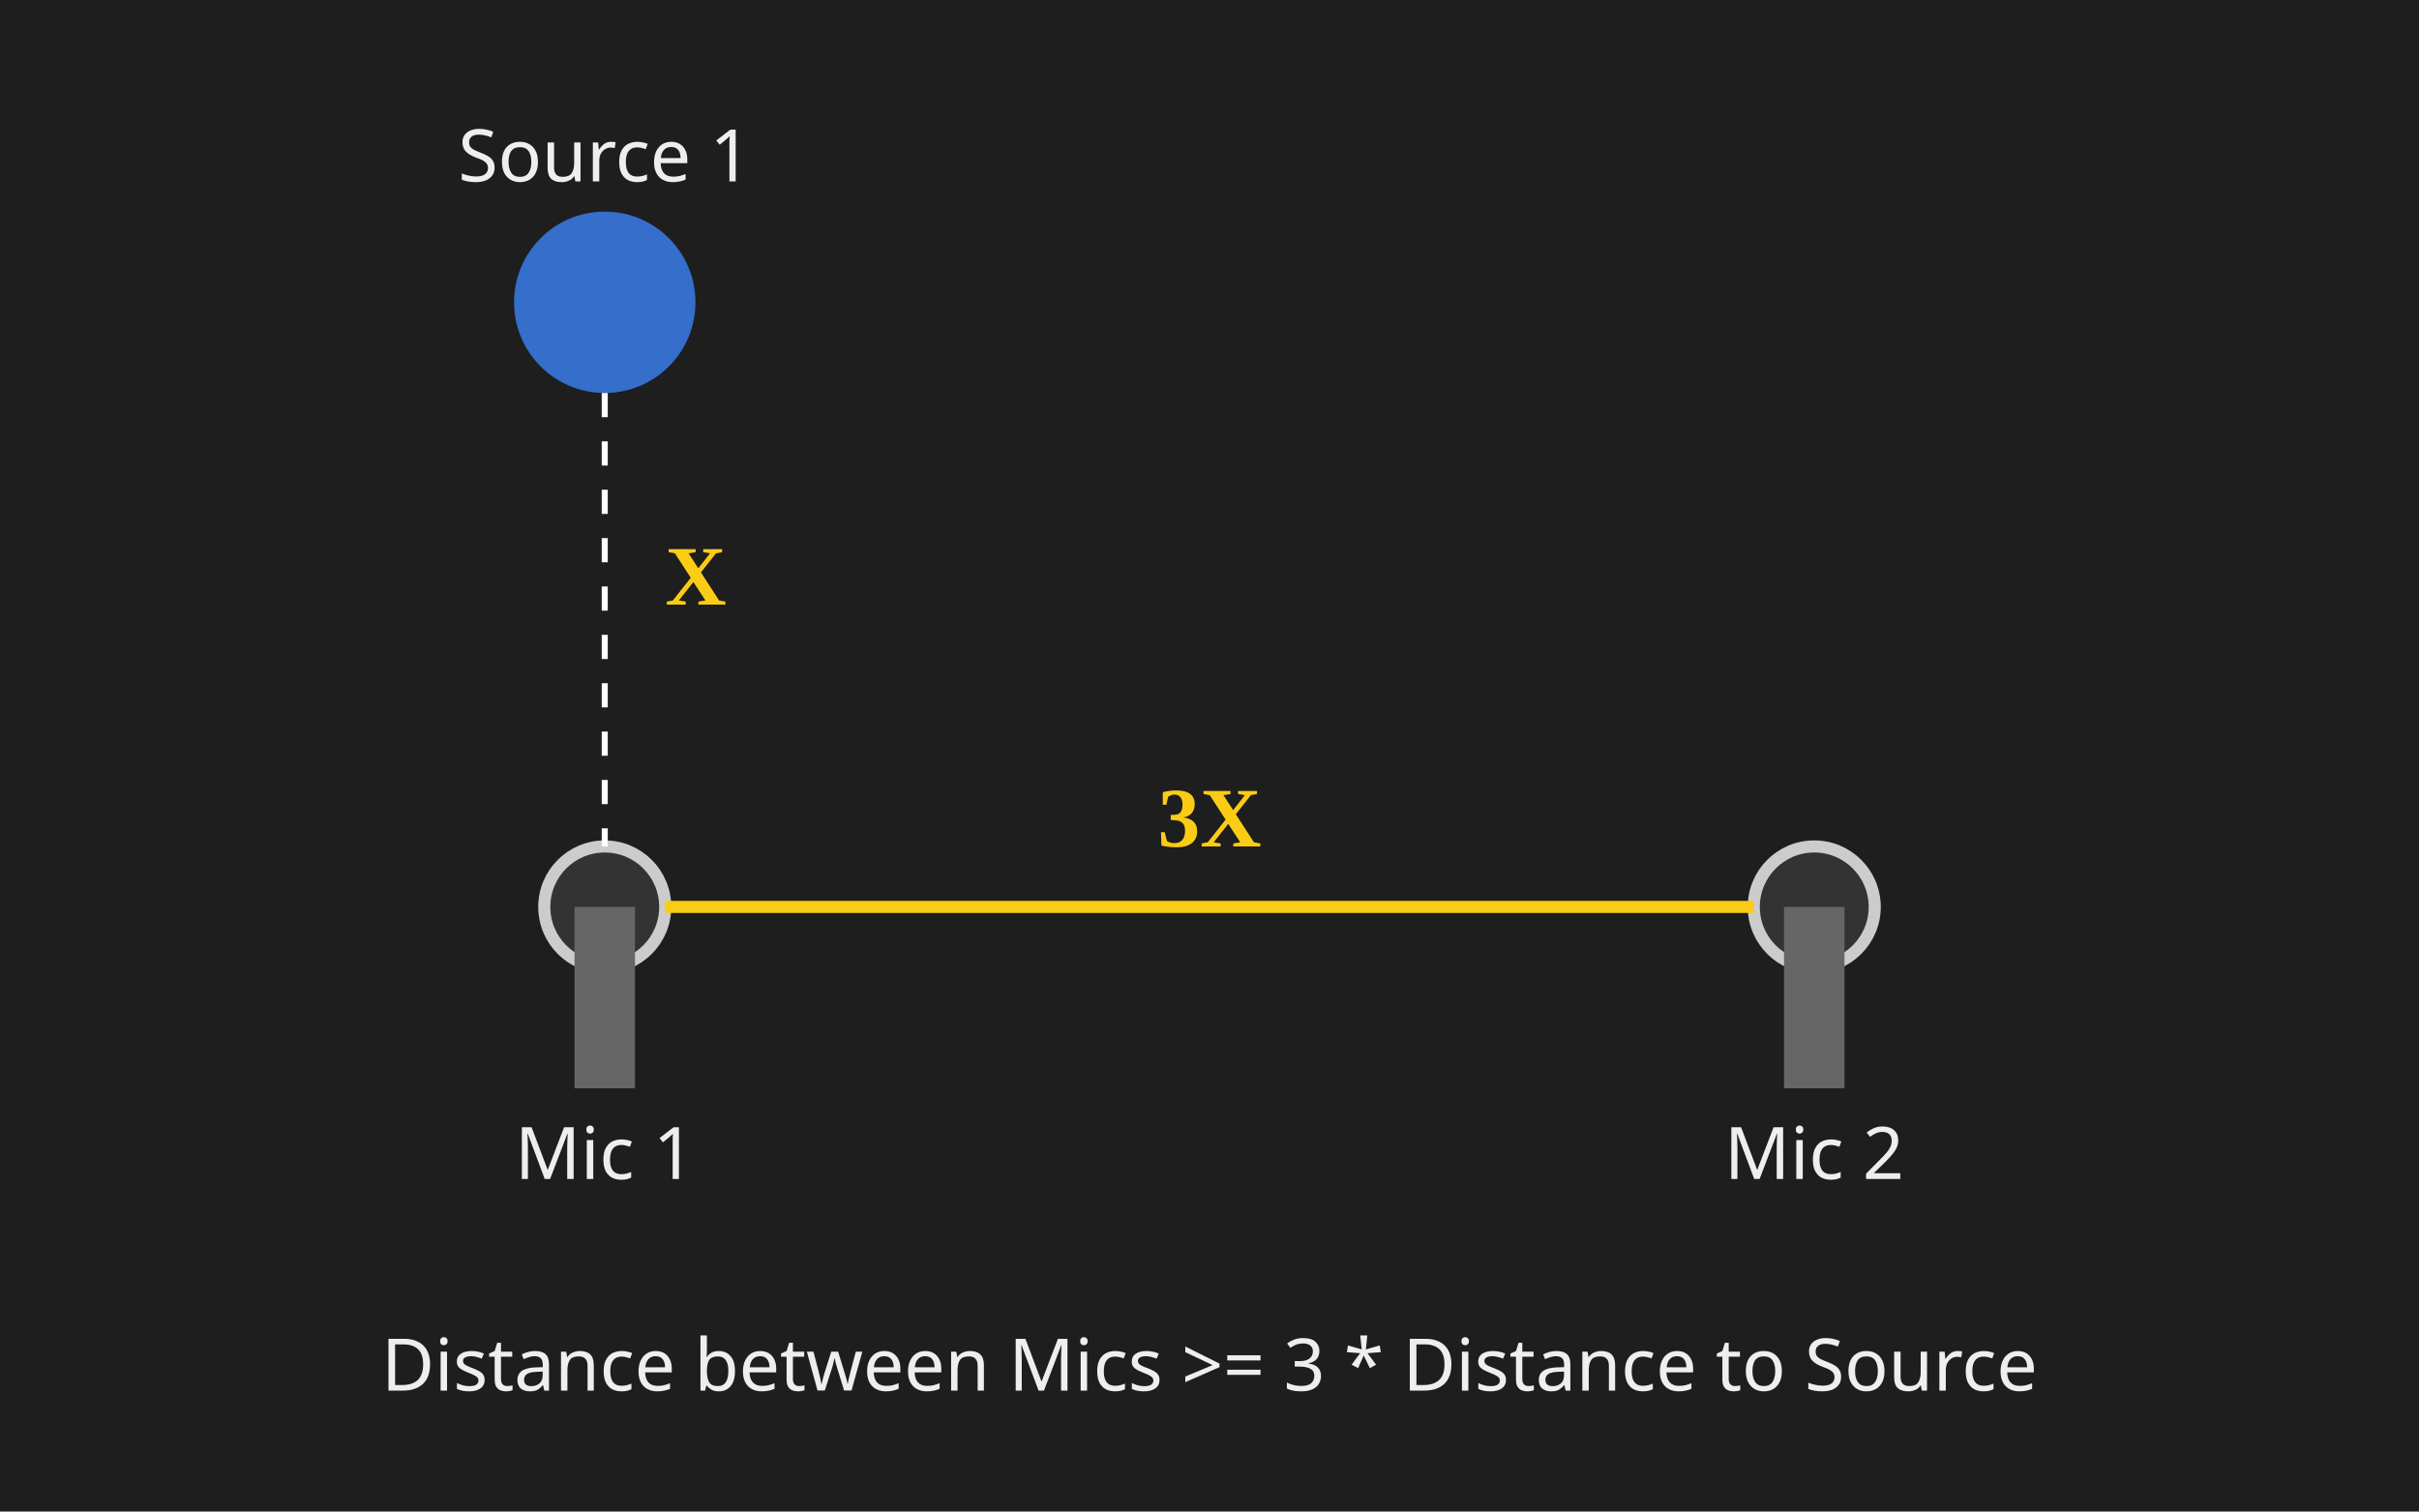
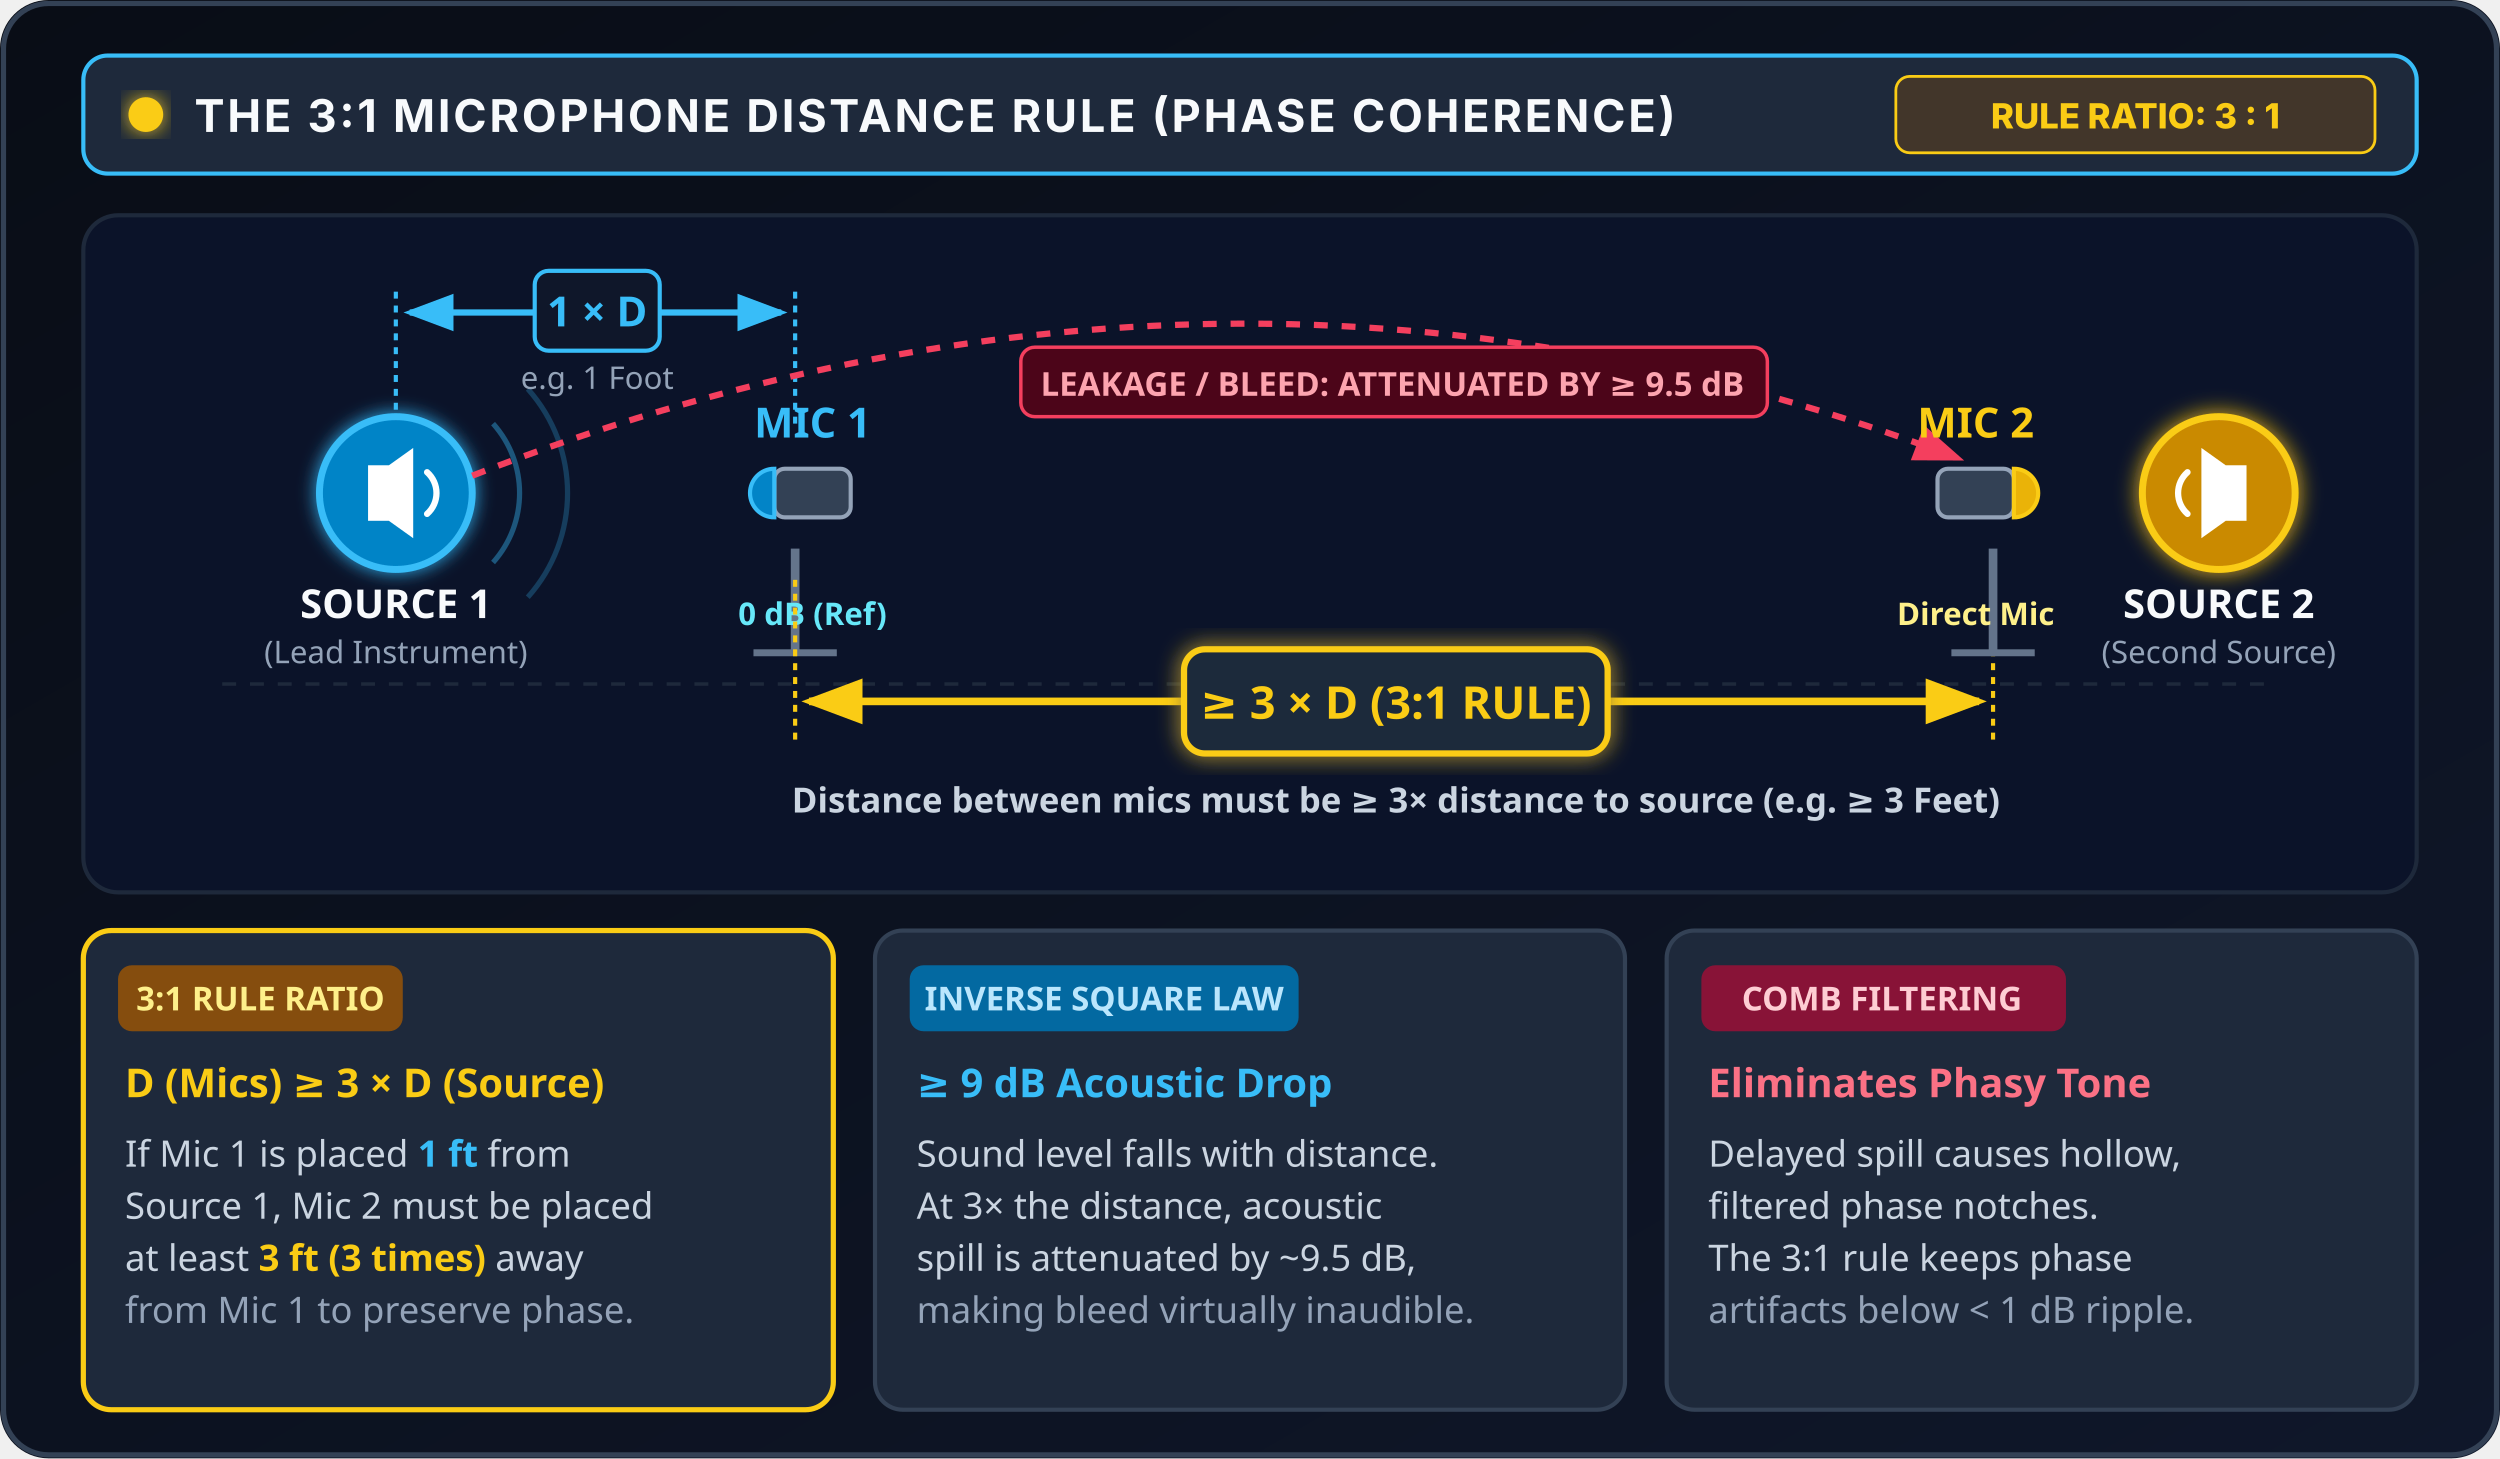
- <svg xmlns="http://www.w3.org/2000/svg" width="400" height="250">
+ <svg xmlns="http://www.w3.org/2000/svg" width="720" height="420" viewBox="0 0 720 420" fill="none">
  <defs>
-     <style>
-       .text { font-family: sans-serif; fill: #eee; font-size: 12px; }
-       .dist { font-size: 14px; font-weight: bold; fill: #facc15; }
-     </style>
+     <linearGradient id="bg-grad" x1="0%" y1="0%" x2="100%" y2="100%">
+       <stop offset="0%" stop-color="#090d16" />
+       <stop offset="100%" stop-color="#0f172a" />
+     </linearGradient>
+     <filter id="glow-gold" x="-20%" y="-20%" width="140%" height="140%">
+       <feGaussianBlur stdDeviation="3" result="blur" />
+       <feMerge>
+         <feMergeNode in="blur" />
+         <feMergeNode in="SourceGraphic" />
+       </feMerge>
+     </filter>
+     <filter id="glow-cyan" x="-20%" y="-20%" width="140%" height="140%">
+       <feGaussianBlur stdDeviation="2.5" result="blur" />
+       <feMerge>
+         <feMergeNode in="blur" />
+         <feMergeNode in="SourceGraphic" />
+       </feMerge>
+     </filter>
+     <marker id="arrow-gold" markerWidth="8" markerHeight="6" refX="7" refY="3" orient="auto">
+       <polygon points="0 0, 8 3, 0 6" fill="#facc15" />
+     </marker>
+     <marker id="arrow-gold-rev" markerWidth="8" markerHeight="6" refX="1" refY="3" orient="auto">
+       <polygon points="8 0, 0 3, 8 6" fill="#facc15" />
+     </marker>
+     <marker id="arrow-cyan" markerWidth="8" markerHeight="6" refX="7" refY="3" orient="auto">
+       <polygon points="0 0, 8 3, 0 6" fill="#38bdf8" />
+     </marker>
+     <marker id="arrow-cyan-rev" markerWidth="8" markerHeight="6" refX="1" refY="3" orient="auto">
+       <polygon points="8 0, 0 3, 8 6" fill="#38bdf8" />
+     </marker>
+     <marker id="arrow-red" markerWidth="8" markerHeight="6" refX="7" refY="3" orient="auto">
+       <polygon points="0 0, 8 3, 0 6" fill="#f43f5e" />
+     </marker>
  </defs>
-   <rect width="100%" height="100%" fill="#1e1e1e" />
-   <circle cx="100" cy="150" r="10" fill="#333" stroke="#ccc" stroke-width="2" />
-   <rect x="95" y="150" width="10" height="30" fill="#666" />
-   <text x="100" y="195" text-anchor="middle" class="text">Mic 1</text>
-   <circle cx="100" cy="50" r="15" fill="#3b82f6" opacity="0.8" />
-   <text x="100" y="30" text-anchor="middle" class="text">Source 1</text>
-   <line x1="100" y1="65" x2="100" y2="140" stroke="#fff" stroke-dasharray="4" />
-   <text x="110" y="100" class="dist">X</text>
-   <circle cx="300" cy="150" r="10" fill="#333" stroke="#ccc" stroke-width="2" />
-   <rect x="295" y="150" width="10" height="30" fill="#666" />
-   <text x="300" y="195" text-anchor="middle" class="text">Mic 2</text>
-   <line x1="110" y1="150" x2="290" y2="150" stroke="#facc15" stroke-width="2" />
-   <text x="200" y="140" text-anchor="middle" class="dist">3X</text>
-   <text x="200" y="230" text-anchor="middle" class="text" fill="#fff" font-size="14">Distance between Mics &gt;= 3 * Distance to Source</text>
+   <rect width="720" height="420" rx="14" fill="url(#bg-grad)" />
+   <rect x="1" y="1" width="718" height="418" rx="13" stroke="#334155" stroke-width="1.5" />
+   <g transform="translate(24, 16)">
+     <rect x="0" y="0" width="672" height="34" rx="7" fill="#1e293b" stroke="#38bdf8" stroke-width="1.2" />
+     <circle cx="18" cy="17" r="5" fill="#facc15" filter="url(#glow-gold)" />
+     <text x="32" y="22" fill="#f8fafc" font-family="system-ui, -apple-system, sans-serif" font-size="13" font-weight="700" letter-spacing="0.8">THE 3:1 MICROPHONE DISTANCE RULE (PHASE COHERENCE)</text>
+     <rect x="522" y="6" width="138" height="22" rx="4" fill="#854d0e" fill-opacity="0.35" stroke="#facc15" stroke-width="0.8" />
+     <text x="591" y="21" fill="#facc15" font-family="system-ui, -apple-system, sans-serif" font-size="10" font-weight="800" text-anchor="middle">RULE RATIO: 3 : 1</text>
+   </g>
+   <g transform="translate(24, 62)">
+     <rect x="0" y="0" width="672" height="195" rx="10" fill="#0b1329" stroke="#1e293b" stroke-width="1.2" />
+     <line x1="40" y1="135" x2="632" y2="135" stroke="#1e293b" stroke-width="1" stroke-dasharray="4 4" />
+     <g transform="translate(90, 80)">
+       <path d="M 28 -20 A 30 30 0 0 1 28 20" stroke="#38bdf8" stroke-width="1.5" stroke-opacity="0.4" fill="none" />
+       <path d="M 38 -30 A 45 45 0 0 1 38 30" stroke="#38bdf8" stroke-width="1.5" stroke-opacity="0.25" fill="none" />
+       <circle cx="0" cy="0" r="22" fill="#0284c7" stroke="#38bdf8" stroke-width="2" filter="url(#glow-cyan)" />
+       <path d="M -8 -8 L -2 -8 L 5 -13 L 5 13 L -2 8 L -8 8 Z" fill="#ffffff" />
+       <path d="M 9 -6 A 8 8 0 0 1 9 6" stroke="#ffffff" stroke-width="1.8" fill="none" stroke-linecap="round" />
+       <text x="0" y="36" fill="#f8fafc" font-family="system-ui, sans-serif" font-size="11.5" font-weight="700" text-anchor="middle">SOURCE 1</text>
+       <text x="0" y="49" fill="#94a3b8" font-family="system-ui, sans-serif" font-size="9" text-anchor="middle">(Lead Instrument)</text>
+     </g>
+     <g transform="translate(205, 80)">
+       <line x1="0" y1="16" x2="0" y2="46" stroke="#64748b" stroke-width="2.5" />
+       <line x1="-12" y1="46" x2="12" y2="46" stroke="#64748b" stroke-width="2" />
+       <rect x="-6" y="-7" width="22" height="14" rx="3" fill="#334155" stroke="#94a3b8" stroke-width="1.2" />
+       <path d="M -6 -7 A 7 7 0 0 0 -6 7 Z" fill="#0284c7" stroke="#38bdf8" stroke-width="1.2" />
+       <line x1="-6" y1="-5" x2="-6" y2="5" stroke="#38bdf8" stroke-width="0.8" />
+       <text x="5" y="-16" fill="#38bdf8" font-family="system-ui, sans-serif" font-size="12" font-weight="800" text-anchor="middle">MIC 1</text>
+       <text x="5" y="38" fill="#67e8f9" font-family="system-ui, sans-serif" font-size="9" font-weight="600" text-anchor="middle">0 dB (Ref)</text>
+     </g>
+     <g transform="translate(0, 0)">
+       <line x1="94" y1="28" x2="201" y2="28" stroke="#38bdf8" stroke-width="1.8" marker-start="url(#arrow-cyan-rev)" marker-end="url(#arrow-cyan)" />
+       <line x1="90" y1="22" x2="90" y2="56" stroke="#38bdf8" stroke-width="1.2" stroke-dasharray="2 2" />
+       <line x1="205" y1="22" x2="205" y2="60" stroke="#38bdf8" stroke-width="1.2" stroke-dasharray="2 2" />
+       <rect x="130" y="16" width="36" height="23" rx="4" fill="#0f172a" stroke="#38bdf8" stroke-width="1.2" />
+       <text x="148" y="32" fill="#38bdf8" font-family="system-ui, sans-serif" font-size="12" font-weight="800" text-anchor="middle">1 × D</text>
+       <text x="148" y="50" fill="#94a3b8" font-family="system-ui, sans-serif" font-size="9" text-anchor="middle">e.g. 1 Foot</text>
+     </g>
+     <g transform="translate(0, 0)">
+       <line x1="209" y1="140" x2="546" y2="140" stroke="#facc15" stroke-width="2.2" marker-start="url(#arrow-gold-rev)" marker-end="url(#arrow-gold)" />
+       <line x1="205" y1="105" x2="205" y2="152" stroke="#facc15" stroke-width="1.2" stroke-dasharray="2 2" />
+       <line x1="550" y1="105" x2="550" y2="152" stroke="#facc15" stroke-width="1.2" stroke-dasharray="2 2" />
+       <rect x="317" y="125" width="122" height="30" rx="6" fill="#1e293b" stroke="#facc15" stroke-width="1.8" filter="url(#glow-gold)" />
+       <text x="378" y="145" fill="#facc15" font-family="system-ui, sans-serif" font-size="13" font-weight="800" text-anchor="middle">≥ 3 × D (3:1 RULE)</text>
+       <text x="378" y="172" fill="#cbd5e1" font-family="system-ui, sans-serif" font-size="10" font-weight="600" text-anchor="middle">Distance between mics must be ≥ 3× distance to source (e.g. ≥ 3 Feet)</text>
+     </g>
+     <path d="M 112 75 Q 330 -10 540 70" stroke="#f43f5e" stroke-width="1.8" stroke-dasharray="4 4" fill="none" marker-end="url(#arrow-red)" />
+     <rect x="270" y="38" width="215" height="20" rx="4" fill="#4c0519" stroke="#f43f5e" stroke-width="1" />
+     <text x="377" y="52" fill="#fda4af" font-family="system-ui, sans-serif" font-size="9.5" font-weight="700" text-anchor="middle">LEAKAGE / BLEED: ATTENUATED BY ≥ 9.5 dB</text>
+     <g transform="translate(550, 80)">
+       <line x1="0" y1="16" x2="0" y2="46" stroke="#64748b" stroke-width="2.5" />
+       <line x1="-12" y1="46" x2="12" y2="46" stroke="#64748b" stroke-width="2" />
+       <rect x="-16" y="-7" width="22" height="14" rx="3" fill="#334155" stroke="#94a3b8" stroke-width="1.2" />
+       <path d="M 6 -7 A 7 7 0 0 1 6 7 Z" fill="#eab308" stroke="#facc15" stroke-width="1.2" />
+       <line x1="6" y1="-5" x2="6" y2="5" stroke="#facc15" stroke-width="0.8" />
+       <text x="-5" y="-16" fill="#facc15" font-family="system-ui, sans-serif" font-size="12" font-weight="800" text-anchor="middle">MIC 2</text>
+       <text x="-5" y="38" fill="#fef08a" font-family="system-ui, sans-serif" font-size="9" font-weight="600" text-anchor="middle">Direct Mic</text>
+     </g>
+     <g transform="translate(615, 80)">
+       <circle cx="0" cy="0" r="22" fill="#ca8a04" stroke="#facc15" stroke-width="2" filter="url(#glow-gold)" />
+       <path d="M 8 -8 L 2 -8 L -5 -13 L -5 13 L 2 8 L 8 8 Z" fill="#ffffff" />
+       <path d="M -9 -6 A 8 8 0 0 0 -9 6" stroke="#ffffff" stroke-width="1.8" fill="none" stroke-linecap="round" />
+       <text x="0" y="36" fill="#f8fafc" font-family="system-ui, sans-serif" font-size="11.5" font-weight="700" text-anchor="middle">SOURCE 2</text>
+       <text x="0" y="49" fill="#94a3b8" font-family="system-ui, sans-serif" font-size="9" text-anchor="middle">(Second Source)</text>
+     </g>
+   </g>
+   <g transform="translate(24, 268)">
+     <g transform="translate(0, 0)">
+       <rect x="0" y="0" width="216" height="138" rx="8" fill="#1e293b" stroke="#facc15" stroke-width="1.5" />
+       <rect x="10" y="10" width="82" height="19" rx="4" fill="#854d0e" />
+       <text x="51" y="23" fill="#fef08a" font-family="system-ui, sans-serif" font-size="9.5" font-weight="800" text-anchor="middle">3:1 RULE RATIO</text>
+       <text x="12" y="48" fill="#facc15" font-family="system-ui, sans-serif" font-size="11.5" font-weight="800">D (Mics) ≥ 3 × D (Source)</text>
+       <text x="12" y="68" fill="#cbd5e1" font-family="system-ui, sans-serif" font-size="10.5" font-weight="500">If Mic 1 is placed <tspan fill="#38bdf8" font-weight="700">1 ft</tspan> from</text>
+       <text x="12" y="83" fill="#cbd5e1" font-family="system-ui, sans-serif" font-size="10.5" font-weight="500">Source 1, Mic 2 must be placed</text>
+       <text x="12" y="98" fill="#cbd5e1" font-family="system-ui, sans-serif" font-size="10.5" font-weight="500">at least <tspan fill="#facc15" font-weight="700">3 ft (3 times)</tspan> away</text>
+       <text x="12" y="113" fill="#94a3b8" font-family="system-ui, sans-serif" font-size="10.5">from Mic 1 to preserve phase.</text>
+     </g>
+     <g transform="translate(228, 0)">
+       <rect x="0" y="0" width="216" height="138" rx="8" fill="#1e293b" stroke="#334155" stroke-width="1.2" />
+       <rect x="10" y="10" width="112" height="19" rx="4" fill="#0369a1" />
+       <text x="66" y="23" fill="#bae6fd" font-family="system-ui, sans-serif" font-size="9.5" font-weight="800" text-anchor="middle">INVERSE SQUARE LAW</text>
+       <text x="12" y="48" fill="#38bdf8" font-family="system-ui, sans-serif" font-size="11.5" font-weight="800">≥ 9 dB Acoustic Drop</text>
+       <text x="12" y="68" fill="#cbd5e1" font-family="system-ui, sans-serif" font-size="10.5">Sound level falls with distance.</text>
+       <text x="12" y="83" fill="#cbd5e1" font-family="system-ui, sans-serif" font-size="10.5">At 3× the distance, acoustic</text>
+       <text x="12" y="98" fill="#cbd5e1" font-family="system-ui, sans-serif" font-size="10.5">spill is attenuated by ~9.5 dB,</text>
+       <text x="12" y="113" fill="#94a3b8" font-family="system-ui, sans-serif" font-size="10.5">making bleed virtually inaudible.</text>
+     </g>
+     <g transform="translate(456, 0)">
+       <rect x="0" y="0" width="216" height="138" rx="8" fill="#1e293b" stroke="#334155" stroke-width="1.2" />
+       <rect x="10" y="10" width="105" height="19" rx="4" fill="#881337" />
+       <text x="62" y="23" fill="#fecdd3" font-family="system-ui, sans-serif" font-size="9.5" font-weight="800" text-anchor="middle">COMB FILTERING</text>
+       <text x="12" y="48" fill="#fb7185" font-family="system-ui, sans-serif" font-size="11.5" font-weight="800">Eliminates Phasy Tone</text>
+       <text x="12" y="68" fill="#cbd5e1" font-family="system-ui, sans-serif" font-size="10.5">Delayed spill causes hollow,</text>
+       <text x="12" y="83" fill="#cbd5e1" font-family="system-ui, sans-serif" font-size="10.5">filtered phase notches.</text>
+       <text x="12" y="98" fill="#cbd5e1" font-family="system-ui, sans-serif" font-size="10.5">The 3:1 rule keeps phase</text>
+       <text x="12" y="113" fill="#94a3b8" font-family="system-ui, sans-serif" font-size="10.5">artifacts below &lt; 1 dB ripple.</text>
+     </g>
+   </g>
</svg>
